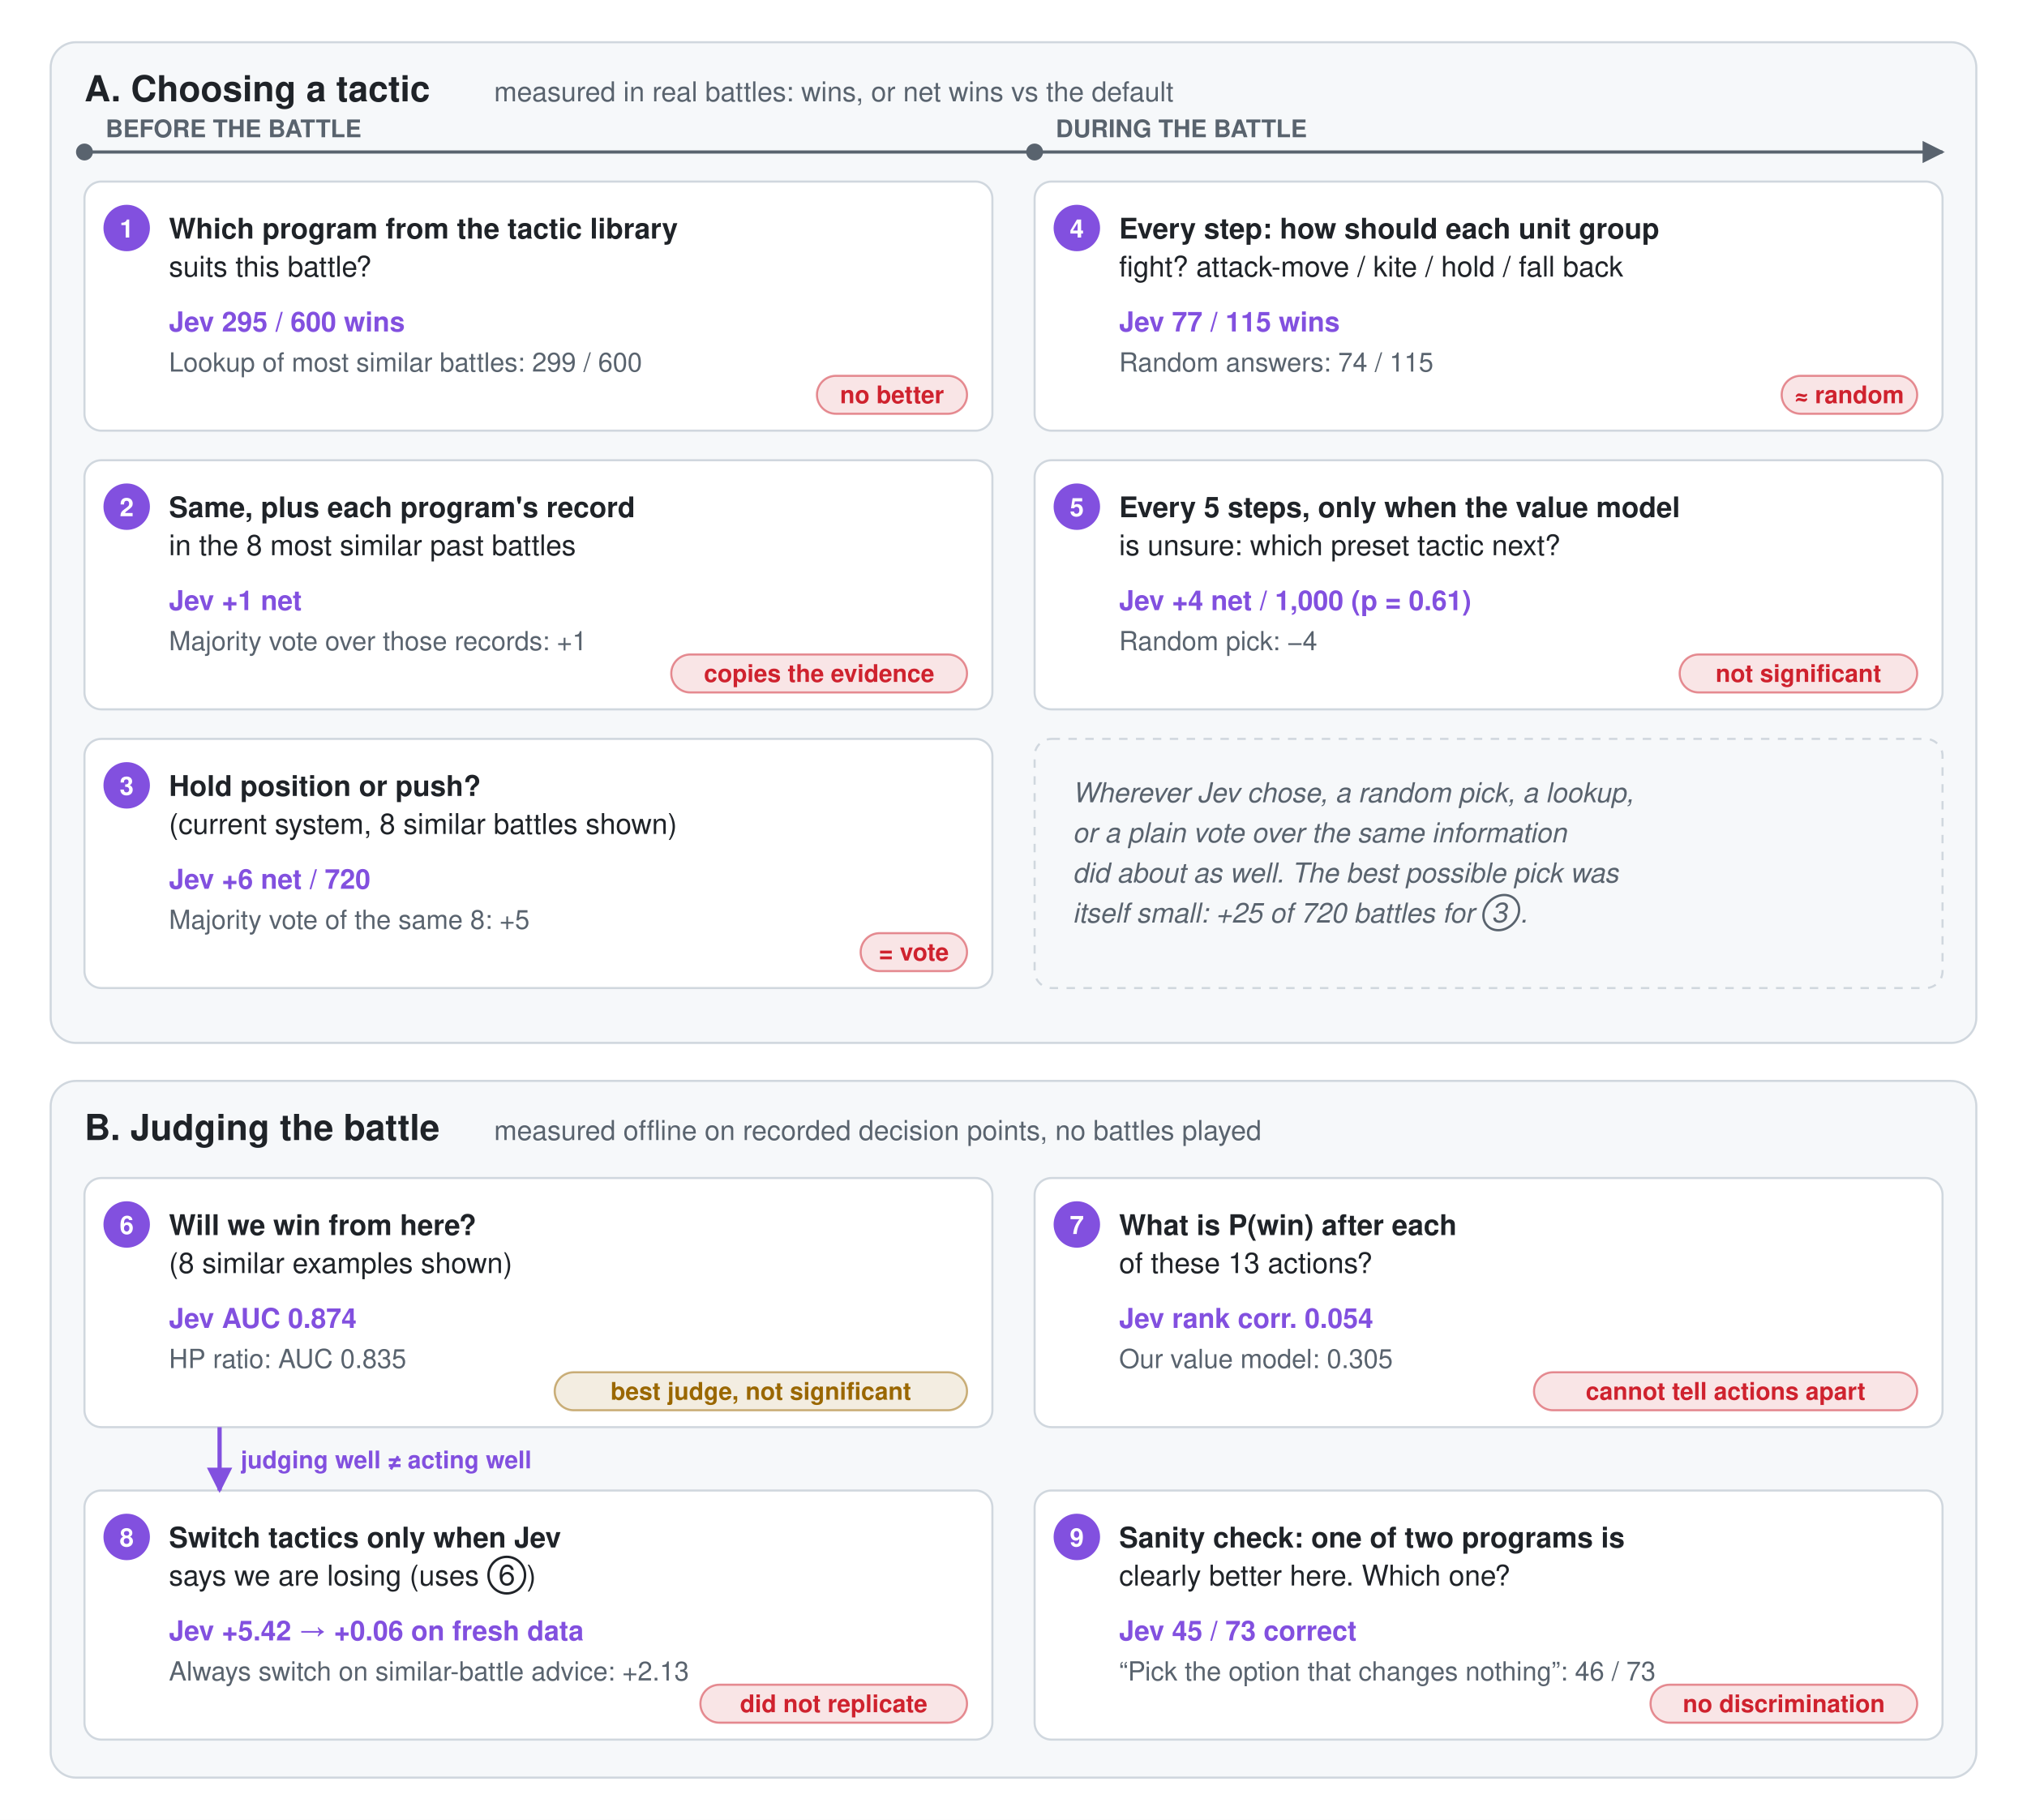
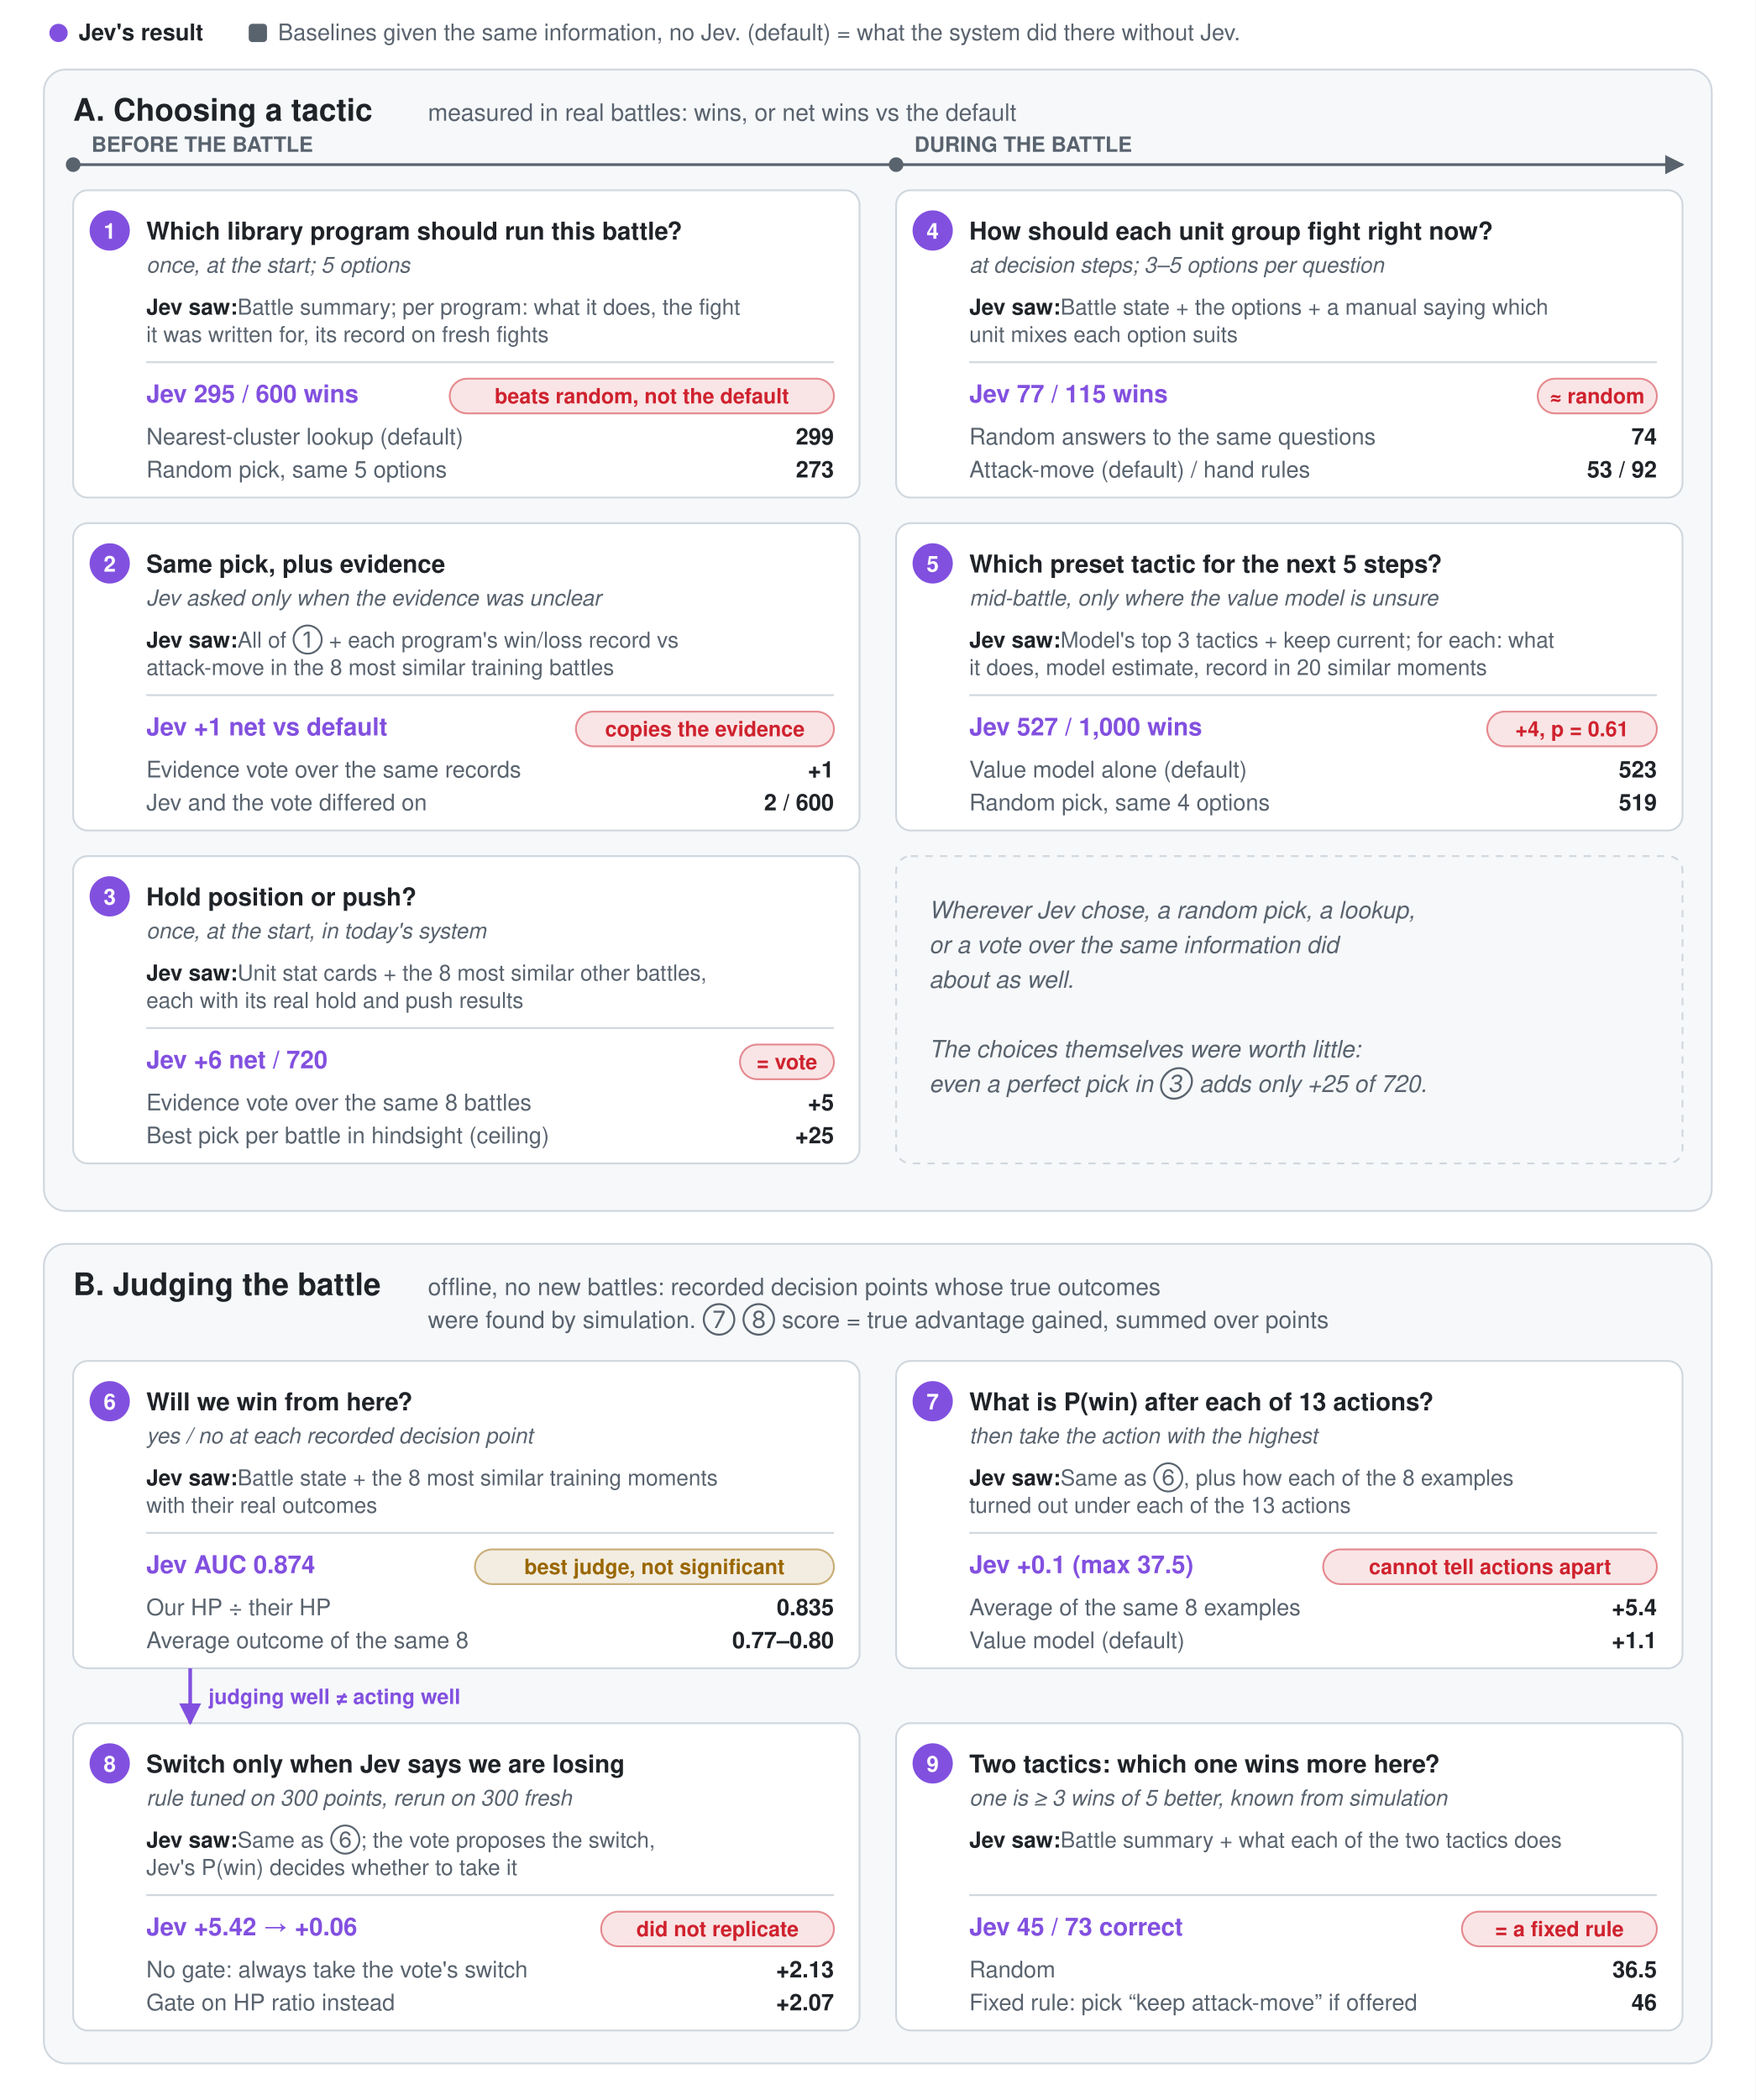
- <svg xmlns="http://www.w3.org/2000/svg" viewBox="0 0 960 862" width="960" height="862" font-family="-apple-system, BlinkMacSystemFont, 'Segoe UI', Helvetica, Arial, sans-serif">
+ <svg xmlns="http://www.w3.org/2000/svg" viewBox="0 0 960 1148" width="960" height="1148" font-family="-apple-system, BlinkMacSystemFont, 'Segoe UI', Helvetica, Arial, sans-serif">
  <defs>
    <marker id="arr" viewBox="0 0 10 10" refX="9" refY="5" markerWidth="7" markerHeight="7" orient="auto">
      <path d="M0,0 L10,5 L0,10 z" fill="#59636e" />
    </marker>
    <marker id="arrj" viewBox="0 0 10 10" refX="9" refY="5" markerWidth="6" markerHeight="6" orient="auto">
      <path d="M0,0 L10,5 L0,10 z" fill="#8250df" />
    </marker>
  </defs>
-   <rect width="960" height="862" fill="#ffffff" />
-   <rect x="24" y="20" width="912" height="474" rx="12" fill="#f6f8fa" stroke="#d0d7de" />
-   <text x="40" y="48" font-size="17" fill="#1f2328" font-weight="700" text-anchor="start">A.  Choosing a tactic</text>
-   <text x="234" y="48" font-size="13" fill="#59636e" font-weight="400" text-anchor="start">measured in real battles: wins, or net wins vs the default</text>
-   <line x1="40" y1="72" x2="920" y2="72" stroke="#59636e" stroke-width="1.5" marker-end="url(#arr)" />
-   <circle cx="40" cy="72" r="4" fill="#59636e" />
-   <text x="50" y="65" font-size="11.5" fill="#59636e" font-weight="700" text-anchor="start">BEFORE THE BATTLE</text>
-   <circle cx="490" cy="72" r="4" fill="#59636e" />
-   <text x="500" y="65" font-size="11.5" fill="#59636e" font-weight="700" text-anchor="start">DURING THE BATTLE</text>
-   <rect x="40" y="86" width="430" height="118" rx="8" fill="#ffffff" stroke="#d0d7de" />
-   <circle cx="60" cy="108" r="11" fill="#8250df" />
-   <text x="60" y="112.5" font-size="12" fill="#fff" font-weight="700" text-anchor="middle">1</text>
-   <text x="80" y="113" font-size="13.5" fill="#1f2328" font-weight="600" text-anchor="start">Which program from the tactic library</text>
-   <text x="80" y="131" font-size="13.5" fill="#1f2328" font-weight="400" text-anchor="start">suits this battle?</text>
-   <text x="80" y="157" font-size="13" fill="#8250df" font-weight="600" text-anchor="start">Jev 295 / 600 wins</text>
-   <text x="80" y="176" font-size="12.5" fill="#59636e" font-weight="400" text-anchor="start">Lookup of most similar battles: 299 / 600</text>
-   <rect x="386.9" y="178" width="71.1" height="18" rx="9" fill="#cf222e" fill-opacity="0.12" stroke="#cf222e" stroke-opacity="0.5" />
-   <text x="422.45" y="191" font-size="11.5" fill="#cf222e" font-weight="600" text-anchor="middle">no better</text>
-   <rect x="40" y="218" width="430" height="118" rx="8" fill="#ffffff" stroke="#d0d7de" />
-   <circle cx="60" cy="240" r="11" fill="#8250df" />
-   <text x="60" y="244.5" font-size="12" fill="#fff" font-weight="700" text-anchor="middle">2</text>
-   <text x="80" y="245" font-size="13.5" fill="#1f2328" font-weight="600" text-anchor="start">Same, plus each program's record</text>
-   <text x="80" y="263" font-size="13.5" fill="#1f2328" font-weight="400" text-anchor="start">in the 8 most similar past battles</text>
-   <text x="80" y="289" font-size="13" fill="#8250df" font-weight="600" text-anchor="start">Jev +1 net</text>
-   <text x="80" y="308" font-size="12.5" fill="#59636e" font-weight="400" text-anchor="start">Majority vote over those records: +1</text>
-   <rect x="317.9" y="310" width="140.1" height="18" rx="9" fill="#cf222e" fill-opacity="0.12" stroke="#cf222e" stroke-opacity="0.5" />
-   <text x="387.95" y="323" font-size="11.5" fill="#cf222e" font-weight="600" text-anchor="middle">copies the evidence</text>
-   <rect x="40" y="350" width="430" height="118" rx="8" fill="#ffffff" stroke="#d0d7de" />
-   <circle cx="60" cy="372" r="11" fill="#8250df" />
-   <text x="60" y="376.5" font-size="12" fill="#fff" font-weight="700" text-anchor="middle">3</text>
-   <text x="80" y="377" font-size="13.5" fill="#1f2328" font-weight="600" text-anchor="start">Hold position or push?</text>
-   <text x="80" y="395" font-size="13.5" fill="#1f2328" font-weight="400" text-anchor="start">(current system, 8 similar battles shown)</text>
-   <text x="80" y="421" font-size="13" fill="#8250df" font-weight="600" text-anchor="start">Jev +6 net / 720</text>
-   <text x="80" y="440" font-size="12.5" fill="#59636e" font-weight="400" text-anchor="start">Majority vote of the same 8: +5</text>
-   <rect x="407.6" y="442" width="50.4" height="18" rx="9" fill="#cf222e" fill-opacity="0.12" stroke="#cf222e" stroke-opacity="0.5" />
-   <text x="432.8" y="455" font-size="11.5" fill="#cf222e" font-weight="600" text-anchor="middle">= vote</text>
-   <rect x="490" y="86" width="430" height="118" rx="8" fill="#ffffff" stroke="#d0d7de" />
-   <circle cx="510" cy="108" r="11" fill="#8250df" />
-   <text x="510" y="112.5" font-size="12" fill="#fff" font-weight="700" text-anchor="middle">4</text>
-   <text x="530" y="113" font-size="13.5" fill="#1f2328" font-weight="600" text-anchor="start">Every step: how should each unit group</text>
-   <text x="530" y="131" font-size="13.5" fill="#1f2328" font-weight="400" text-anchor="start">fight? attack-move / kite / hold / fall back</text>
-   <text x="530" y="157" font-size="13" fill="#8250df" font-weight="600" text-anchor="start">Jev 77 / 115 wins</text>
-   <text x="530" y="176" font-size="12.5" fill="#59636e" font-weight="400" text-anchor="start">Random answers: 74 / 115</text>
-   <rect x="843.8" y="178" width="64.2" height="18" rx="9" fill="#cf222e" fill-opacity="0.12" stroke="#cf222e" stroke-opacity="0.5" />
-   <text x="875.9" y="191" font-size="11.5" fill="#cf222e" font-weight="600" text-anchor="middle">≈ random</text>
-   <rect x="490" y="218" width="430" height="118" rx="8" fill="#ffffff" stroke="#d0d7de" />
-   <circle cx="510" cy="240" r="11" fill="#8250df" />
-   <text x="510" y="244.5" font-size="12" fill="#fff" font-weight="700" text-anchor="middle">5</text>
-   <text x="530" y="245" font-size="13.5" fill="#1f2328" font-weight="600" text-anchor="start">Every 5 steps, only when the value model</text>
-   <text x="530" y="263" font-size="13.5" fill="#1f2328" font-weight="400" text-anchor="start">is unsure: which preset tactic next?</text>
-   <text x="530" y="289" font-size="13" fill="#8250df" font-weight="600" text-anchor="start">Jev +4 net / 1,000 (p = 0.61)</text>
-   <text x="530" y="308" font-size="12.5" fill="#59636e" font-weight="400" text-anchor="start">Random pick: −4</text>
-   <rect x="795.5" y="310" width="112.5" height="18" rx="9" fill="#cf222e" fill-opacity="0.12" stroke="#cf222e" stroke-opacity="0.5" />
-   <text x="851.75" y="323" font-size="11.5" fill="#cf222e" font-weight="600" text-anchor="middle">not significant</text>
-   <rect x="490" y="350" width="430" height="118" rx="8" fill="none" stroke="#d0d7de" stroke-dasharray="4 4" />
-   <text x="508" y="380" font-size="13" fill="#59636e" font-weight="400" text-anchor="start" font-style="italic">Wherever Jev chose, a random pick, a lookup,</text>
-   <text x="508" y="399" font-size="13" fill="#59636e" font-weight="400" text-anchor="start" font-style="italic">or a plain vote over the same information</text>
-   <text x="508" y="418" font-size="13" fill="#59636e" font-weight="400" text-anchor="start" font-style="italic">did about as well. The best possible pick was</text>
-   <text x="508" y="437" font-size="13" fill="#59636e" font-weight="400" text-anchor="start" font-style="italic">itself small: +25 of 720 battles for ③.</text>
-   <rect x="24" y="512" width="912" height="330" rx="12" fill="#f6f8fa" stroke="#d0d7de" />
-   <text x="40" y="540" font-size="17" fill="#1f2328" font-weight="700" text-anchor="start">B.  Judging the battle</text>
-   <text x="234" y="540" font-size="13" fill="#59636e" font-weight="400" text-anchor="start">measured offline on recorded decision points, no battles played</text>
-   <rect x="40" y="558" width="430" height="118" rx="8" fill="#ffffff" stroke="#d0d7de" />
-   <circle cx="60" cy="580" r="11" fill="#8250df" />
-   <text x="60" y="584.5" font-size="12" fill="#fff" font-weight="700" text-anchor="middle">6</text>
-   <text x="80" y="585" font-size="13.5" fill="#1f2328" font-weight="600" text-anchor="start">Will we win from here?</text>
-   <text x="80" y="603" font-size="13.5" fill="#1f2328" font-weight="400" text-anchor="start">(8 similar examples shown)</text>
-   <text x="80" y="629" font-size="13" fill="#8250df" font-weight="600" text-anchor="start">Jev AUC 0.874</text>
-   <text x="80" y="648" font-size="12.5" fill="#59636e" font-weight="400" text-anchor="start">HP ratio: AUC 0.835</text>
-   <rect x="262.7" y="650" width="195.3" height="18" rx="9" fill="#9a6700" fill-opacity="0.12" stroke="#9a6700" stroke-opacity="0.5" />
-   <text x="360.35" y="663" font-size="11.5" fill="#9a6700" font-weight="600" text-anchor="middle">best judge, not significant</text>
-   <rect x="490" y="558" width="430" height="118" rx="8" fill="#ffffff" stroke="#d0d7de" />
-   <circle cx="510" cy="580" r="11" fill="#8250df" />
-   <text x="510" y="584.5" font-size="12" fill="#fff" font-weight="700" text-anchor="middle">7</text>
-   <text x="530" y="585" font-size="13.5" fill="#1f2328" font-weight="600" text-anchor="start">What is P(win) after each</text>
-   <text x="530" y="603" font-size="13.5" fill="#1f2328" font-weight="400" text-anchor="start">of these 13 actions?</text>
-   <text x="530" y="629" font-size="13" fill="#8250df" font-weight="600" text-anchor="start">Jev rank corr. 0.054</text>
-   <text x="530" y="648" font-size="12.5" fill="#59636e" font-weight="400" text-anchor="start">Our value model: 0.305</text>
-   <rect x="726.5" y="650" width="181.5" height="18" rx="9" fill="#cf222e" fill-opacity="0.12" stroke="#cf222e" stroke-opacity="0.5" />
-   <text x="817.25" y="663" font-size="11.5" fill="#cf222e" font-weight="600" text-anchor="middle">cannot tell actions apart</text>
-   <rect x="40" y="706" width="430" height="118" rx="8" fill="#ffffff" stroke="#d0d7de" />
-   <circle cx="60" cy="728" r="11" fill="#8250df" />
-   <text x="60" y="732.5" font-size="12" fill="#fff" font-weight="700" text-anchor="middle">8</text>
-   <text x="80" y="733" font-size="13.5" fill="#1f2328" font-weight="600" text-anchor="start">Switch tactics only when Jev</text>
-   <text x="80" y="751" font-size="13.5" fill="#1f2328" font-weight="400" text-anchor="start">says we are losing (uses ⑥)</text>
-   <text x="80" y="777" font-size="13" fill="#8250df" font-weight="600" text-anchor="start">Jev +5.42 → +0.06 on fresh data</text>
-   <text x="80" y="796" font-size="12.5" fill="#59636e" font-weight="400" text-anchor="start">Always switch on similar-battle advice: +2.13</text>
-   <rect x="331.7" y="798" width="126.3" height="18" rx="9" fill="#cf222e" fill-opacity="0.12" stroke="#cf222e" stroke-opacity="0.5" />
-   <text x="394.85" y="811" font-size="11.5" fill="#cf222e" font-weight="600" text-anchor="middle">did not replicate</text>
-   <rect x="490" y="706" width="430" height="118" rx="8" fill="#ffffff" stroke="#d0d7de" />
-   <circle cx="510" cy="728" r="11" fill="#8250df" />
-   <text x="510" y="732.5" font-size="12" fill="#fff" font-weight="700" text-anchor="middle">9</text>
-   <text x="530" y="733" font-size="13.5" fill="#1f2328" font-weight="600" text-anchor="start">Sanity check: one of two programs is</text>
-   <text x="530" y="751" font-size="13.5" fill="#1f2328" font-weight="400" text-anchor="start">clearly better here. Which one?</text>
-   <text x="530" y="777" font-size="13" fill="#8250df" font-weight="600" text-anchor="start">Jev 45 / 73 correct</text>
-   <text x="530" y="796" font-size="12.5" fill="#59636e" font-weight="400" text-anchor="start">“Pick the option that changes nothing”: 46 / 73</text>
-   <rect x="781.7" y="798" width="126.3" height="18" rx="9" fill="#cf222e" fill-opacity="0.12" stroke="#cf222e" stroke-opacity="0.5" />
-   <text x="844.85" y="811" font-size="11.5" fill="#cf222e" font-weight="600" text-anchor="middle">no discrimination</text>
-   <path d="M 104 676 L 104 706" stroke="#8250df" stroke-width="2" fill="none" marker-end="url(#arrj)" />
-   <text x="114" y="695.5" font-size="11.5" fill="#8250df" font-weight="700" text-anchor="start">judging well ≠ acting well</text>
+   <rect width="960" height="1148" fill="#ffffff" />
+   <circle cx="32" cy="18" r="5" fill="#8250df" />
+   <text x="43" y="22" font-size="12.5" fill="#1f2328" font-weight="600" text-anchor="start">Jev's result</text>
+   <rect x="136" y="13" width="10" height="10" rx="2" fill="#59636e" />
+   <text x="152" y="22" font-size="12.5" fill="#59636e" font-weight="400" text-anchor="start">Baselines given the same information, no Jev.  (default) = what the system did there without Jev.</text>
+   <rect x="24" y="38" width="912" height="624" rx="12" fill="#f6f8fa" stroke="#d0d7de" />
+   <text x="40" y="66" font-size="17" fill="#1f2328" font-weight="700" text-anchor="start">A.  Choosing a tactic</text>
+   <text x="234" y="66" font-size="13" fill="#59636e" font-weight="400" text-anchor="start">measured in real battles: wins, or net wins vs the default</text>
+   <line x1="40" y1="90" x2="920" y2="90" stroke="#59636e" stroke-width="1.5" marker-end="url(#arr)" />
+   <circle cx="40" cy="90" r="4" fill="#59636e" />
+   <text x="50" y="83" font-size="11.5" fill="#59636e" font-weight="700" text-anchor="start">BEFORE THE BATTLE</text>
+   <circle cx="490" cy="90" r="4" fill="#59636e" />
+   <text x="500" y="83" font-size="11.5" fill="#59636e" font-weight="700" text-anchor="start">DURING THE BATTLE</text>
+   <rect x="40" y="104" width="430" height="168" rx="8" fill="#ffffff" stroke="#d0d7de" />
+   <circle cx="60" cy="126" r="11" fill="#8250df" />
+   <text x="60" y="130.5" font-size="12" fill="#fff" font-weight="700" text-anchor="middle">1</text>
+   <text x="80" y="131" font-size="13.5" fill="#1f2328" font-weight="600" text-anchor="start">Which library program should run this battle?</text>
+   <text x="80" y="149" font-size="12" fill="#59636e" font-weight="400" text-anchor="start" font-style="italic">once, at the start; 5 options</text>
+   <text x="80" y="172" font-size="12" fill="#59636e">
+     <tspan font-weight="700" fill="#1f2328">Jev saw: </tspan>Battle summary; per program: what it does, the fight</text>
+   <text x="80" y="187" font-size="12" fill="#59636e" font-weight="400" text-anchor="start">it was written for, its record on fresh fights</text>
+   <line x1="80" y1="198" x2="456" y2="198" stroke="#d0d7de" />
+   <text x="80" y="220" font-size="13.5" fill="#8250df" font-weight="700" text-anchor="start">Jev 295 / 600 wins</text>
+   <rect x="245.9" y="207" width="210.1" height="19" rx="9.5" fill="#cf222e" fill-opacity="0.12" stroke="#cf222e" stroke-opacity="0.5" />
+   <text x="350.95" y="220.5" font-size="11.5" fill="#cf222e" font-weight="600" text-anchor="middle">beats random, not the default</text>
+   <text x="80" y="243" font-size="12.5" fill="#59636e" font-weight="400" text-anchor="start">Nearest-cluster lookup (default)</text>
+   <text x="456" y="243" font-size="12.5" fill="#1f2328" font-weight="700" text-anchor="end">299</text>
+   <text x="80" y="261" font-size="12.5" fill="#59636e" font-weight="400" text-anchor="start">Random pick, same 5 options</text>
+   <text x="456" y="261" font-size="12.5" fill="#1f2328" font-weight="700" text-anchor="end">273</text>
+   <rect x="40" y="286" width="430" height="168" rx="8" fill="#ffffff" stroke="#d0d7de" />
+   <circle cx="60" cy="308" r="11" fill="#8250df" />
+   <text x="60" y="312.5" font-size="12" fill="#fff" font-weight="700" text-anchor="middle">2</text>
+   <text x="80" y="313" font-size="13.5" fill="#1f2328" font-weight="600" text-anchor="start">Same pick, plus evidence</text>
+   <text x="80" y="331" font-size="12" fill="#59636e" font-weight="400" text-anchor="start" font-style="italic">Jev asked only when the evidence was unclear</text>
+   <text x="80" y="354" font-size="12" fill="#59636e">
+     <tspan font-weight="700" fill="#1f2328">Jev saw: </tspan>All of ① + each program's win/loss record vs</text>
+   <text x="80" y="369" font-size="12" fill="#59636e" font-weight="400" text-anchor="start">attack-move in the 8 most similar training battles</text>
+   <line x1="80" y1="380" x2="456" y2="380" stroke="#d0d7de" />
+   <text x="80" y="402" font-size="13.5" fill="#8250df" font-weight="700" text-anchor="start">Jev +1 net vs default</text>
+   <rect x="314.9" y="389" width="141.1" height="19" rx="9.5" fill="#cf222e" fill-opacity="0.12" stroke="#cf222e" stroke-opacity="0.5" />
+   <text x="385.45" y="402.5" font-size="11.5" fill="#cf222e" font-weight="600" text-anchor="middle">copies the evidence</text>
+   <text x="80" y="425" font-size="12.5" fill="#59636e" font-weight="400" text-anchor="start">Evidence vote over the same records</text>
+   <text x="456" y="425" font-size="12.5" fill="#1f2328" font-weight="700" text-anchor="end">+1</text>
+   <text x="80" y="443" font-size="12.5" fill="#59636e" font-weight="400" text-anchor="start">Jev and the vote differed on</text>
+   <text x="456" y="443" font-size="12.5" fill="#1f2328" font-weight="700" text-anchor="end">2 / 600</text>
+   <rect x="40" y="468" width="430" height="168" rx="8" fill="#ffffff" stroke="#d0d7de" />
+   <circle cx="60" cy="490" r="11" fill="#8250df" />
+   <text x="60" y="494.5" font-size="12" fill="#fff" font-weight="700" text-anchor="middle">3</text>
+   <text x="80" y="495" font-size="13.5" fill="#1f2328" font-weight="600" text-anchor="start">Hold position or push?</text>
+   <text x="80" y="513" font-size="12" fill="#59636e" font-weight="400" text-anchor="start" font-style="italic">once, at the start, in today's system</text>
+   <text x="80" y="536" font-size="12" fill="#59636e">
+     <tspan font-weight="700" fill="#1f2328">Jev saw: </tspan>Unit stat cards + the 8 most similar other battles,</text>
+   <text x="80" y="551" font-size="12" fill="#59636e" font-weight="400" text-anchor="start">each with its real hold and push results</text>
+   <line x1="80" y1="562" x2="456" y2="562" stroke="#d0d7de" />
+   <text x="80" y="584" font-size="13.5" fill="#8250df" font-weight="700" text-anchor="start">Jev +6 net / 720</text>
+   <rect x="404.6" y="571" width="51.4" height="19" rx="9.5" fill="#cf222e" fill-opacity="0.12" stroke="#cf222e" stroke-opacity="0.5" />
+   <text x="430.3" y="584.5" font-size="11.5" fill="#cf222e" font-weight="600" text-anchor="middle">= vote</text>
+   <text x="80" y="607" font-size="12.5" fill="#59636e" font-weight="400" text-anchor="start">Evidence vote over the same 8 battles</text>
+   <text x="456" y="607" font-size="12.5" fill="#1f2328" font-weight="700" text-anchor="end">+5</text>
+   <text x="80" y="625" font-size="12.5" fill="#59636e" font-weight="400" text-anchor="start">Best pick per battle in hindsight (ceiling)</text>
+   <text x="456" y="625" font-size="12.5" fill="#1f2328" font-weight="700" text-anchor="end">+25</text>
+   <rect x="490" y="104" width="430" height="168" rx="8" fill="#ffffff" stroke="#d0d7de" />
+   <circle cx="510" cy="126" r="11" fill="#8250df" />
+   <text x="510" y="130.5" font-size="12" fill="#fff" font-weight="700" text-anchor="middle">4</text>
+   <text x="530" y="131" font-size="13.5" fill="#1f2328" font-weight="600" text-anchor="start">How should each unit group fight right now?</text>
+   <text x="530" y="149" font-size="12" fill="#59636e" font-weight="400" text-anchor="start" font-style="italic">at decision steps; 3–5 options per question</text>
+   <text x="530" y="172" font-size="12" fill="#59636e">
+     <tspan font-weight="700" fill="#1f2328">Jev saw: </tspan>Battle state + the options + a manual saying which</text>
+   <text x="530" y="187" font-size="12" fill="#59636e" font-weight="400" text-anchor="start">unit mixes each option suits</text>
+   <line x1="530" y1="198" x2="906" y2="198" stroke="#d0d7de" />
+   <text x="530" y="220" font-size="13.5" fill="#8250df" font-weight="700" text-anchor="start">Jev 77 / 115 wins</text>
+   <rect x="840.8" y="207" width="65.2" height="19" rx="9.5" fill="#cf222e" fill-opacity="0.12" stroke="#cf222e" stroke-opacity="0.5" />
+   <text x="873.4" y="220.5" font-size="11.5" fill="#cf222e" font-weight="600" text-anchor="middle">≈ random</text>
+   <text x="530" y="243" font-size="12.5" fill="#59636e" font-weight="400" text-anchor="start">Random answers to the same questions</text>
+   <text x="906" y="243" font-size="12.5" fill="#1f2328" font-weight="700" text-anchor="end">74</text>
+   <text x="530" y="261" font-size="12.5" fill="#59636e" font-weight="400" text-anchor="start">Attack-move (default) / hand rules</text>
+   <text x="906" y="261" font-size="12.5" fill="#1f2328" font-weight="700" text-anchor="end">53 / 92</text>
+   <rect x="490" y="286" width="430" height="168" rx="8" fill="#ffffff" stroke="#d0d7de" />
+   <circle cx="510" cy="308" r="11" fill="#8250df" />
+   <text x="510" y="312.5" font-size="12" fill="#fff" font-weight="700" text-anchor="middle">5</text>
+   <text x="530" y="313" font-size="13.5" fill="#1f2328" font-weight="600" text-anchor="start">Which preset tactic for the next 5 steps?</text>
+   <text x="530" y="331" font-size="12" fill="#59636e" font-weight="400" text-anchor="start" font-style="italic">mid-battle, only where the value model is unsure</text>
+   <text x="530" y="354" font-size="12" fill="#59636e">
+     <tspan font-weight="700" fill="#1f2328">Jev saw: </tspan>Model's top 3 tactics + keep current; for each: what</text>
+   <text x="530" y="369" font-size="12" fill="#59636e" font-weight="400" text-anchor="start">it does, model estimate, record in 20 similar moments</text>
+   <line x1="530" y1="380" x2="906" y2="380" stroke="#d0d7de" />
+   <text x="530" y="402" font-size="13.5" fill="#8250df" font-weight="700" text-anchor="start">Jev 527 / 1,000 wins</text>
+   <rect x="813.2" y="389" width="92.8" height="19" rx="9.5" fill="#cf222e" fill-opacity="0.12" stroke="#cf222e" stroke-opacity="0.5" />
+   <text x="859.6" y="402.5" font-size="11.5" fill="#cf222e" font-weight="600" text-anchor="middle">+4, p = 0.61</text>
+   <text x="530" y="425" font-size="12.5" fill="#59636e" font-weight="400" text-anchor="start">Value model alone (default)</text>
+   <text x="906" y="425" font-size="12.5" fill="#1f2328" font-weight="700" text-anchor="end">523</text>
+   <text x="530" y="443" font-size="12.5" fill="#59636e" font-weight="400" text-anchor="start">Random pick, same 4 options</text>
+   <text x="906" y="443" font-size="12.5" fill="#1f2328" font-weight="700" text-anchor="end">519</text>
+   <rect x="490" y="468" width="430" height="168" rx="8" fill="none" stroke="#d0d7de" stroke-dasharray="4 4" />
+   <text x="508" y="502" font-size="13" fill="#59636e" font-weight="400" text-anchor="start" font-style="italic">Wherever Jev chose, a random pick, a lookup,</text>
+   <text x="508" y="521" font-size="13" fill="#59636e" font-weight="400" text-anchor="start" font-style="italic">or a vote over the same information did</text>
+   <text x="508" y="540" font-size="13" fill="#59636e" font-weight="400" text-anchor="start" font-style="italic">about as well.</text>
+   <text x="508" y="559" font-size="13" fill="#59636e" font-weight="400" text-anchor="start" font-style="italic" />
+   <text x="508" y="578" font-size="13" fill="#59636e" font-weight="400" text-anchor="start" font-style="italic">The choices themselves were worth little:</text>
+   <text x="508" y="597" font-size="13" fill="#59636e" font-weight="400" text-anchor="start" font-style="italic">even a perfect pick in ③ adds only +25 of 720.</text>
+   <rect x="24" y="680" width="912" height="448" rx="12" fill="#f6f8fa" stroke="#d0d7de" />
+   <text x="40" y="708" font-size="17" fill="#1f2328" font-weight="700" text-anchor="start">B.  Judging the battle</text>
+   <text x="234" y="708" font-size="13" fill="#59636e" font-weight="400" text-anchor="start">offline, no new battles: recorded decision points whose true outcomes</text>
+   <text x="234" y="726" font-size="13" fill="#59636e" font-weight="400" text-anchor="start">were found by simulation.  ⑦ ⑧ score = true advantage gained, summed over points</text>
+   <rect x="40" y="744" width="430" height="168" rx="8" fill="#ffffff" stroke="#d0d7de" />
+   <circle cx="60" cy="766" r="11" fill="#8250df" />
+   <text x="60" y="770.5" font-size="12" fill="#fff" font-weight="700" text-anchor="middle">6</text>
+   <text x="80" y="771" font-size="13.5" fill="#1f2328" font-weight="600" text-anchor="start">Will we win from here?</text>
+   <text x="80" y="789" font-size="12" fill="#59636e" font-weight="400" text-anchor="start" font-style="italic">yes / no at each recorded decision point</text>
+   <text x="80" y="812" font-size="12" fill="#59636e">
+     <tspan font-weight="700" fill="#1f2328">Jev saw: </tspan>Battle state + the 8 most similar training moments</text>
+   <text x="80" y="827" font-size="12" fill="#59636e" font-weight="400" text-anchor="start">with their real outcomes</text>
+   <line x1="80" y1="838" x2="456" y2="838" stroke="#d0d7de" />
+   <text x="80" y="860" font-size="13.5" fill="#8250df" font-weight="700" text-anchor="start">Jev AUC 0.874</text>
+   <rect x="259.7" y="847" width="196.3" height="19" rx="9.5" fill="#9a6700" fill-opacity="0.12" stroke="#9a6700" stroke-opacity="0.5" />
+   <text x="357.85" y="860.5" font-size="11.5" fill="#9a6700" font-weight="600" text-anchor="middle">best judge, not significant</text>
+   <text x="80" y="883" font-size="12.5" fill="#59636e" font-weight="400" text-anchor="start">Our HP ÷ their HP</text>
+   <text x="456" y="883" font-size="12.5" fill="#1f2328" font-weight="700" text-anchor="end">0.835</text>
+   <text x="80" y="901" font-size="12.5" fill="#59636e" font-weight="400" text-anchor="start">Average outcome of the same 8</text>
+   <text x="456" y="901" font-size="12.5" fill="#1f2328" font-weight="700" text-anchor="end">0.77–0.80</text>
+   <rect x="490" y="744" width="430" height="168" rx="8" fill="#ffffff" stroke="#d0d7de" />
+   <circle cx="510" cy="766" r="11" fill="#8250df" />
+   <text x="510" y="770.5" font-size="12" fill="#fff" font-weight="700" text-anchor="middle">7</text>
+   <text x="530" y="771" font-size="13.5" fill="#1f2328" font-weight="600" text-anchor="start">What is P(win) after each of 13 actions?</text>
+   <text x="530" y="789" font-size="12" fill="#59636e" font-weight="400" text-anchor="start" font-style="italic">then take the action with the highest</text>
+   <text x="530" y="812" font-size="12" fill="#59636e">
+     <tspan font-weight="700" fill="#1f2328">Jev saw: </tspan>Same as ⑥, plus how each of the 8 examples</text>
+   <text x="530" y="827" font-size="12" fill="#59636e" font-weight="400" text-anchor="start">turned out under each of the 13 actions</text>
+   <line x1="530" y1="838" x2="906" y2="838" stroke="#d0d7de" />
+   <text x="530" y="860" font-size="13.5" fill="#8250df" font-weight="700" text-anchor="start">Jev +0.1 (max 37.5)</text>
+   <rect x="723.5" y="847" width="182.5" height="19" rx="9.5" fill="#cf222e" fill-opacity="0.12" stroke="#cf222e" stroke-opacity="0.5" />
+   <text x="814.75" y="860.5" font-size="11.5" fill="#cf222e" font-weight="600" text-anchor="middle">cannot tell actions apart</text>
+   <text x="530" y="883" font-size="12.5" fill="#59636e" font-weight="400" text-anchor="start">Average of the same 8 examples</text>
+   <text x="906" y="883" font-size="12.5" fill="#1f2328" font-weight="700" text-anchor="end">+5.4</text>
+   <text x="530" y="901" font-size="12.5" fill="#59636e" font-weight="400" text-anchor="start">Value model (default)</text>
+   <text x="906" y="901" font-size="12.5" fill="#1f2328" font-weight="700" text-anchor="end">+1.1</text>
+   <rect x="40" y="942" width="430" height="168" rx="8" fill="#ffffff" stroke="#d0d7de" />
+   <circle cx="60" cy="964" r="11" fill="#8250df" />
+   <text x="60" y="968.5" font-size="12" fill="#fff" font-weight="700" text-anchor="middle">8</text>
+   <text x="80" y="969" font-size="13.5" fill="#1f2328" font-weight="600" text-anchor="start">Switch only when Jev says we are losing</text>
+   <text x="80" y="987" font-size="12" fill="#59636e" font-weight="400" text-anchor="start" font-style="italic">rule tuned on 300 points, rerun on 300 fresh</text>
+   <text x="80" y="1010" font-size="12" fill="#59636e">
+     <tspan font-weight="700" fill="#1f2328">Jev saw: </tspan>Same as ⑥; the vote proposes the switch,</text>
+   <text x="80" y="1025" font-size="12" fill="#59636e" font-weight="400" text-anchor="start">Jev's P(win) decides whether to take it</text>
+   <line x1="80" y1="1036" x2="456" y2="1036" stroke="#d0d7de" />
+   <text x="80" y="1058" font-size="13.5" fill="#8250df" font-weight="700" text-anchor="start">Jev +5.42 → +0.06</text>
+   <rect x="328.7" y="1045" width="127.3" height="19" rx="9.5" fill="#cf222e" fill-opacity="0.12" stroke="#cf222e" stroke-opacity="0.5" />
+   <text x="392.35" y="1058.5" font-size="11.5" fill="#cf222e" font-weight="600" text-anchor="middle">did not replicate</text>
+   <text x="80" y="1081" font-size="12.5" fill="#59636e" font-weight="400" text-anchor="start">No gate: always take the vote's switch</text>
+   <text x="456" y="1081" font-size="12.5" fill="#1f2328" font-weight="700" text-anchor="end">+2.13</text>
+   <text x="80" y="1099" font-size="12.5" fill="#59636e" font-weight="400" text-anchor="start">Gate on HP ratio instead</text>
+   <text x="456" y="1099" font-size="12.5" fill="#1f2328" font-weight="700" text-anchor="end">+2.07</text>
+   <rect x="490" y="942" width="430" height="168" rx="8" fill="#ffffff" stroke="#d0d7de" />
+   <circle cx="510" cy="964" r="11" fill="#8250df" />
+   <text x="510" y="968.5" font-size="12" fill="#fff" font-weight="700" text-anchor="middle">9</text>
+   <text x="530" y="969" font-size="13.5" fill="#1f2328" font-weight="600" text-anchor="start">Two tactics: which one wins more here?</text>
+   <text x="530" y="987" font-size="12" fill="#59636e" font-weight="400" text-anchor="start" font-style="italic">one is ≥ 3 wins of 5 better, known from simulation</text>
+   <text x="530" y="1010" font-size="12" fill="#59636e">
+     <tspan font-weight="700" fill="#1f2328">Jev saw: </tspan>Battle summary + what each of the two tactics does</text>
+   <line x1="530" y1="1036" x2="906" y2="1036" stroke="#d0d7de" />
+   <text x="530" y="1058" font-size="13.5" fill="#8250df" font-weight="700" text-anchor="start">Jev 45 / 73 correct</text>
+   <rect x="799.4" y="1045" width="106.6" height="19" rx="9.5" fill="#cf222e" fill-opacity="0.12" stroke="#cf222e" stroke-opacity="0.5" />
+   <text x="852.7" y="1058.5" font-size="11.5" fill="#cf222e" font-weight="600" text-anchor="middle">= a fixed rule</text>
+   <text x="530" y="1081" font-size="12.5" fill="#59636e" font-weight="400" text-anchor="start">Random</text>
+   <text x="906" y="1081" font-size="12.5" fill="#1f2328" font-weight="700" text-anchor="end">36.5</text>
+   <text x="530" y="1099" font-size="12.5" fill="#59636e" font-weight="400" text-anchor="start">Fixed rule: pick “keep attack-move” if offered</text>
+   <text x="906" y="1099" font-size="12.5" fill="#1f2328" font-weight="700" text-anchor="end">46</text>
+   <path d="M 104 912 L 104 942" stroke="#8250df" stroke-width="2" fill="none" marker-end="url(#arrj)" />
+   <text x="114" y="931.5" font-size="11.5" fill="#8250df" font-weight="700" text-anchor="start">judging well ≠ acting well</text>
</svg>
